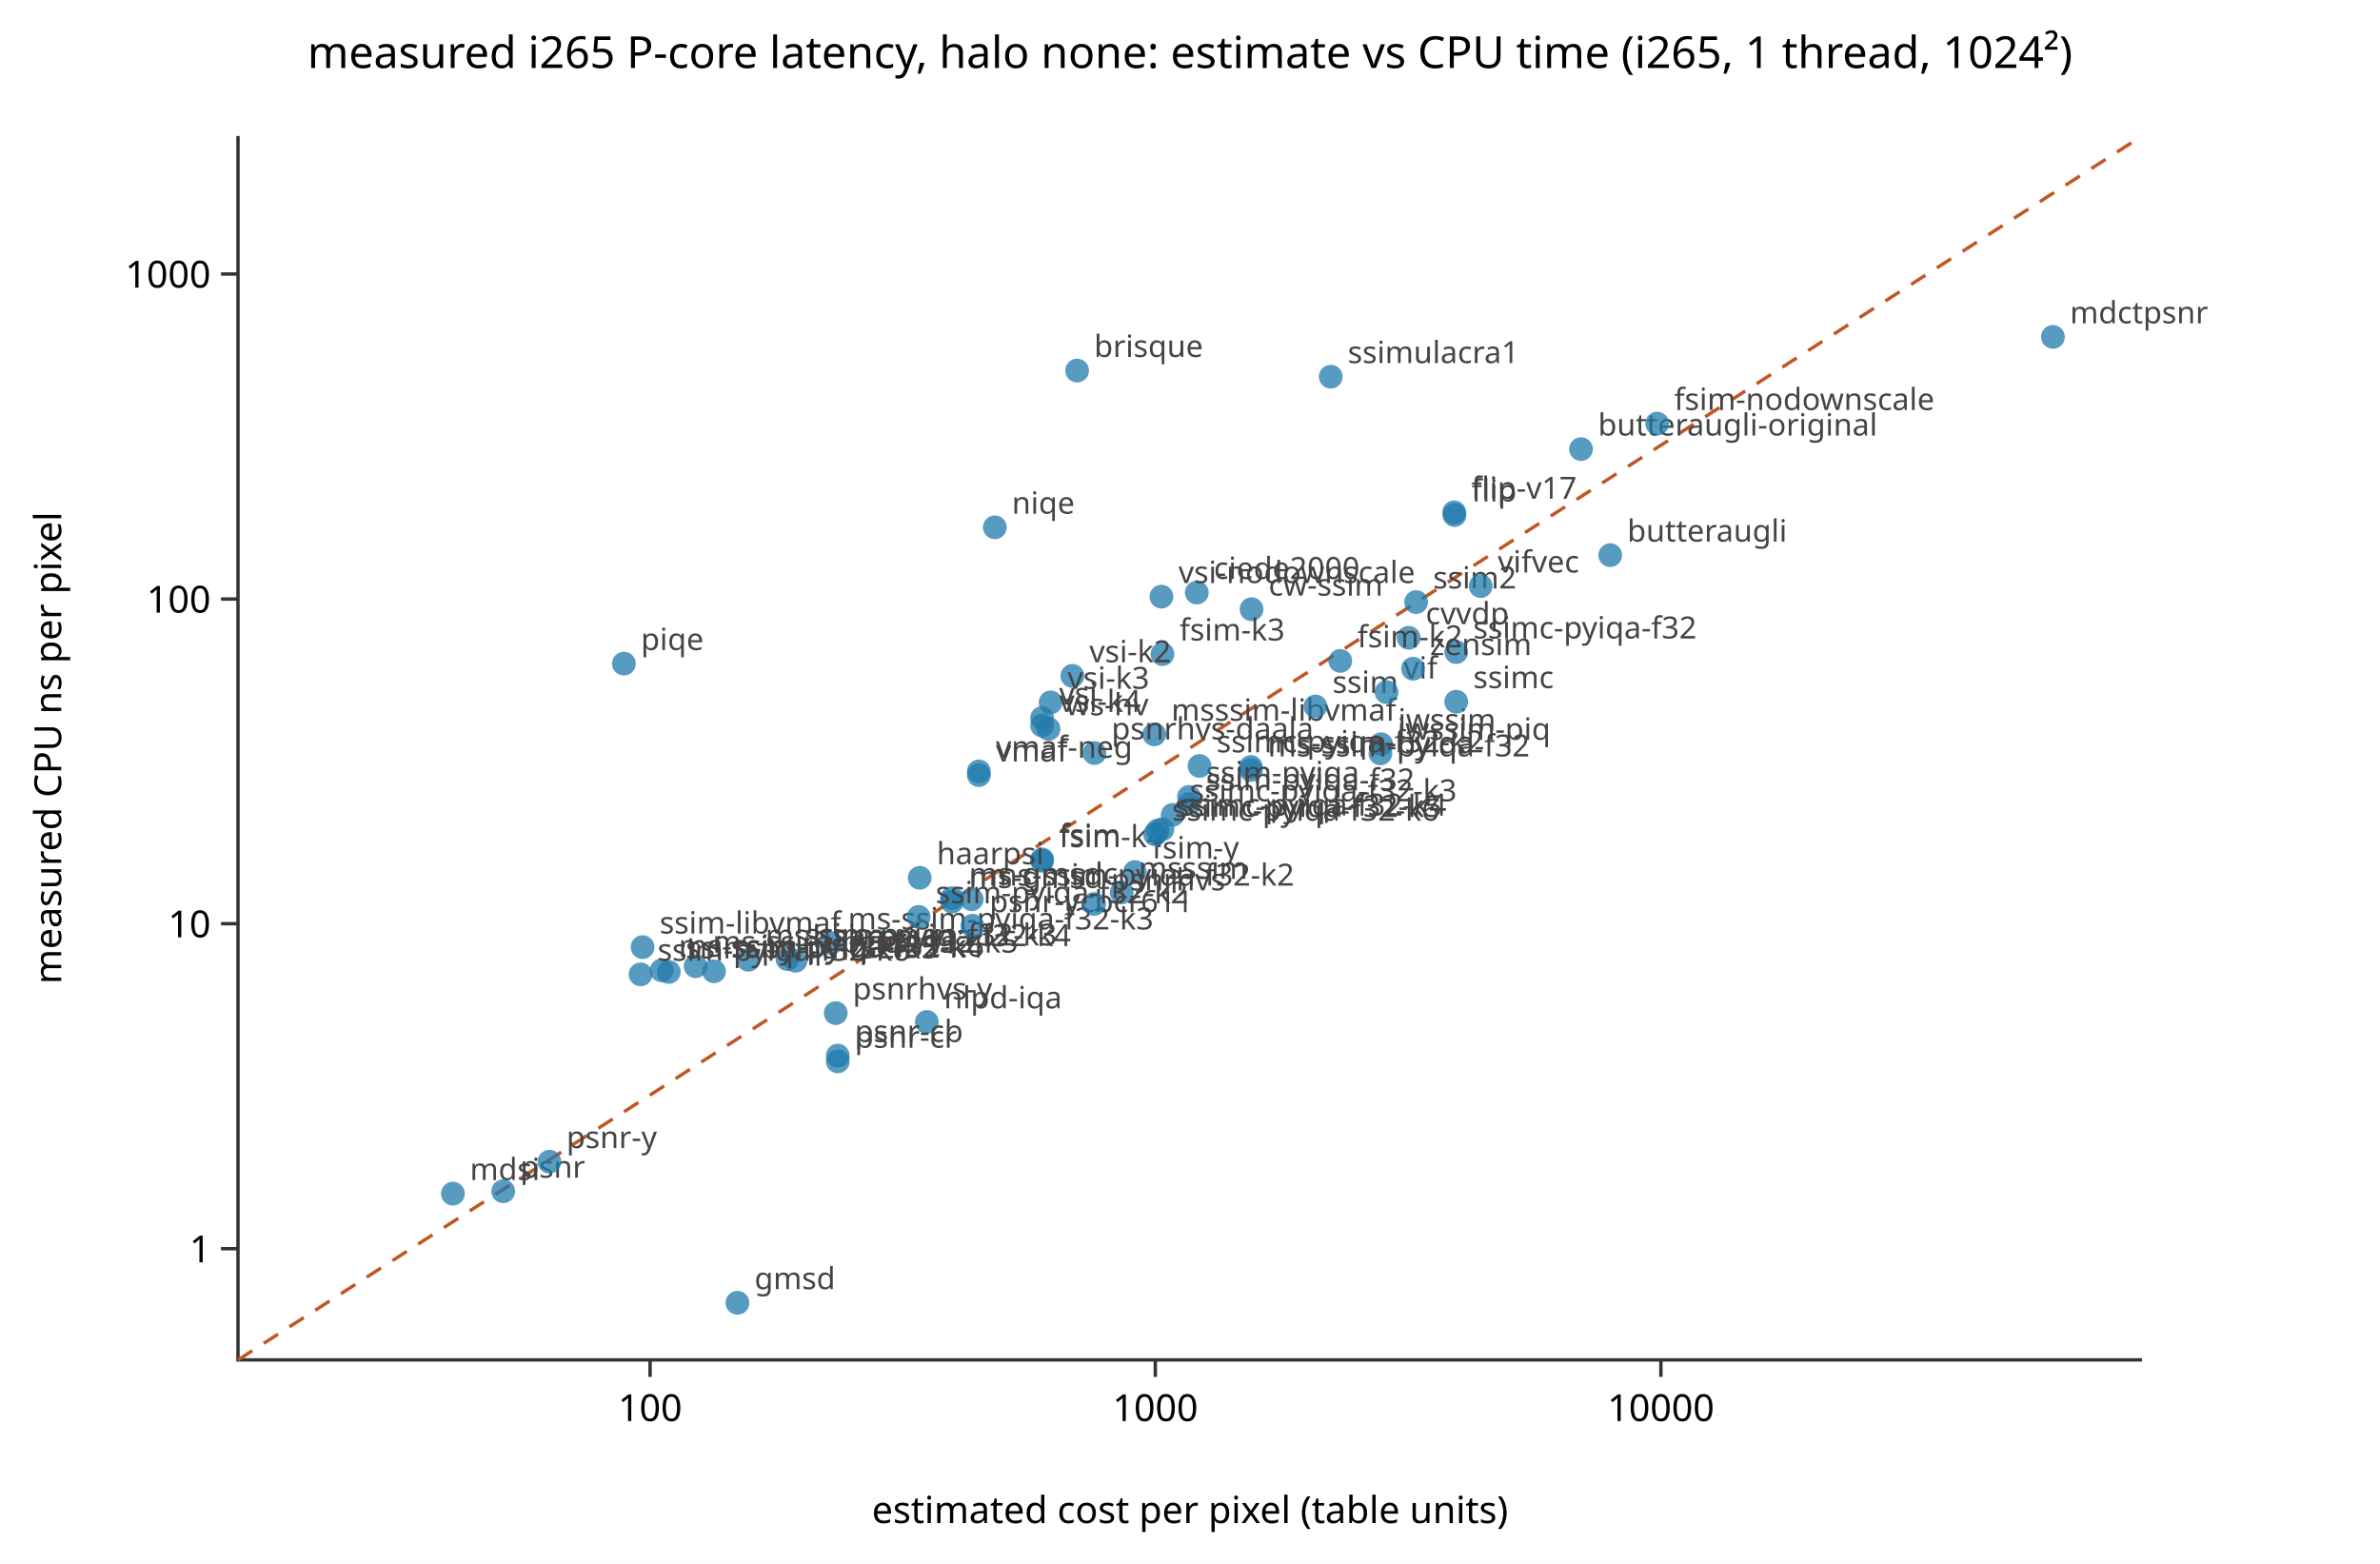
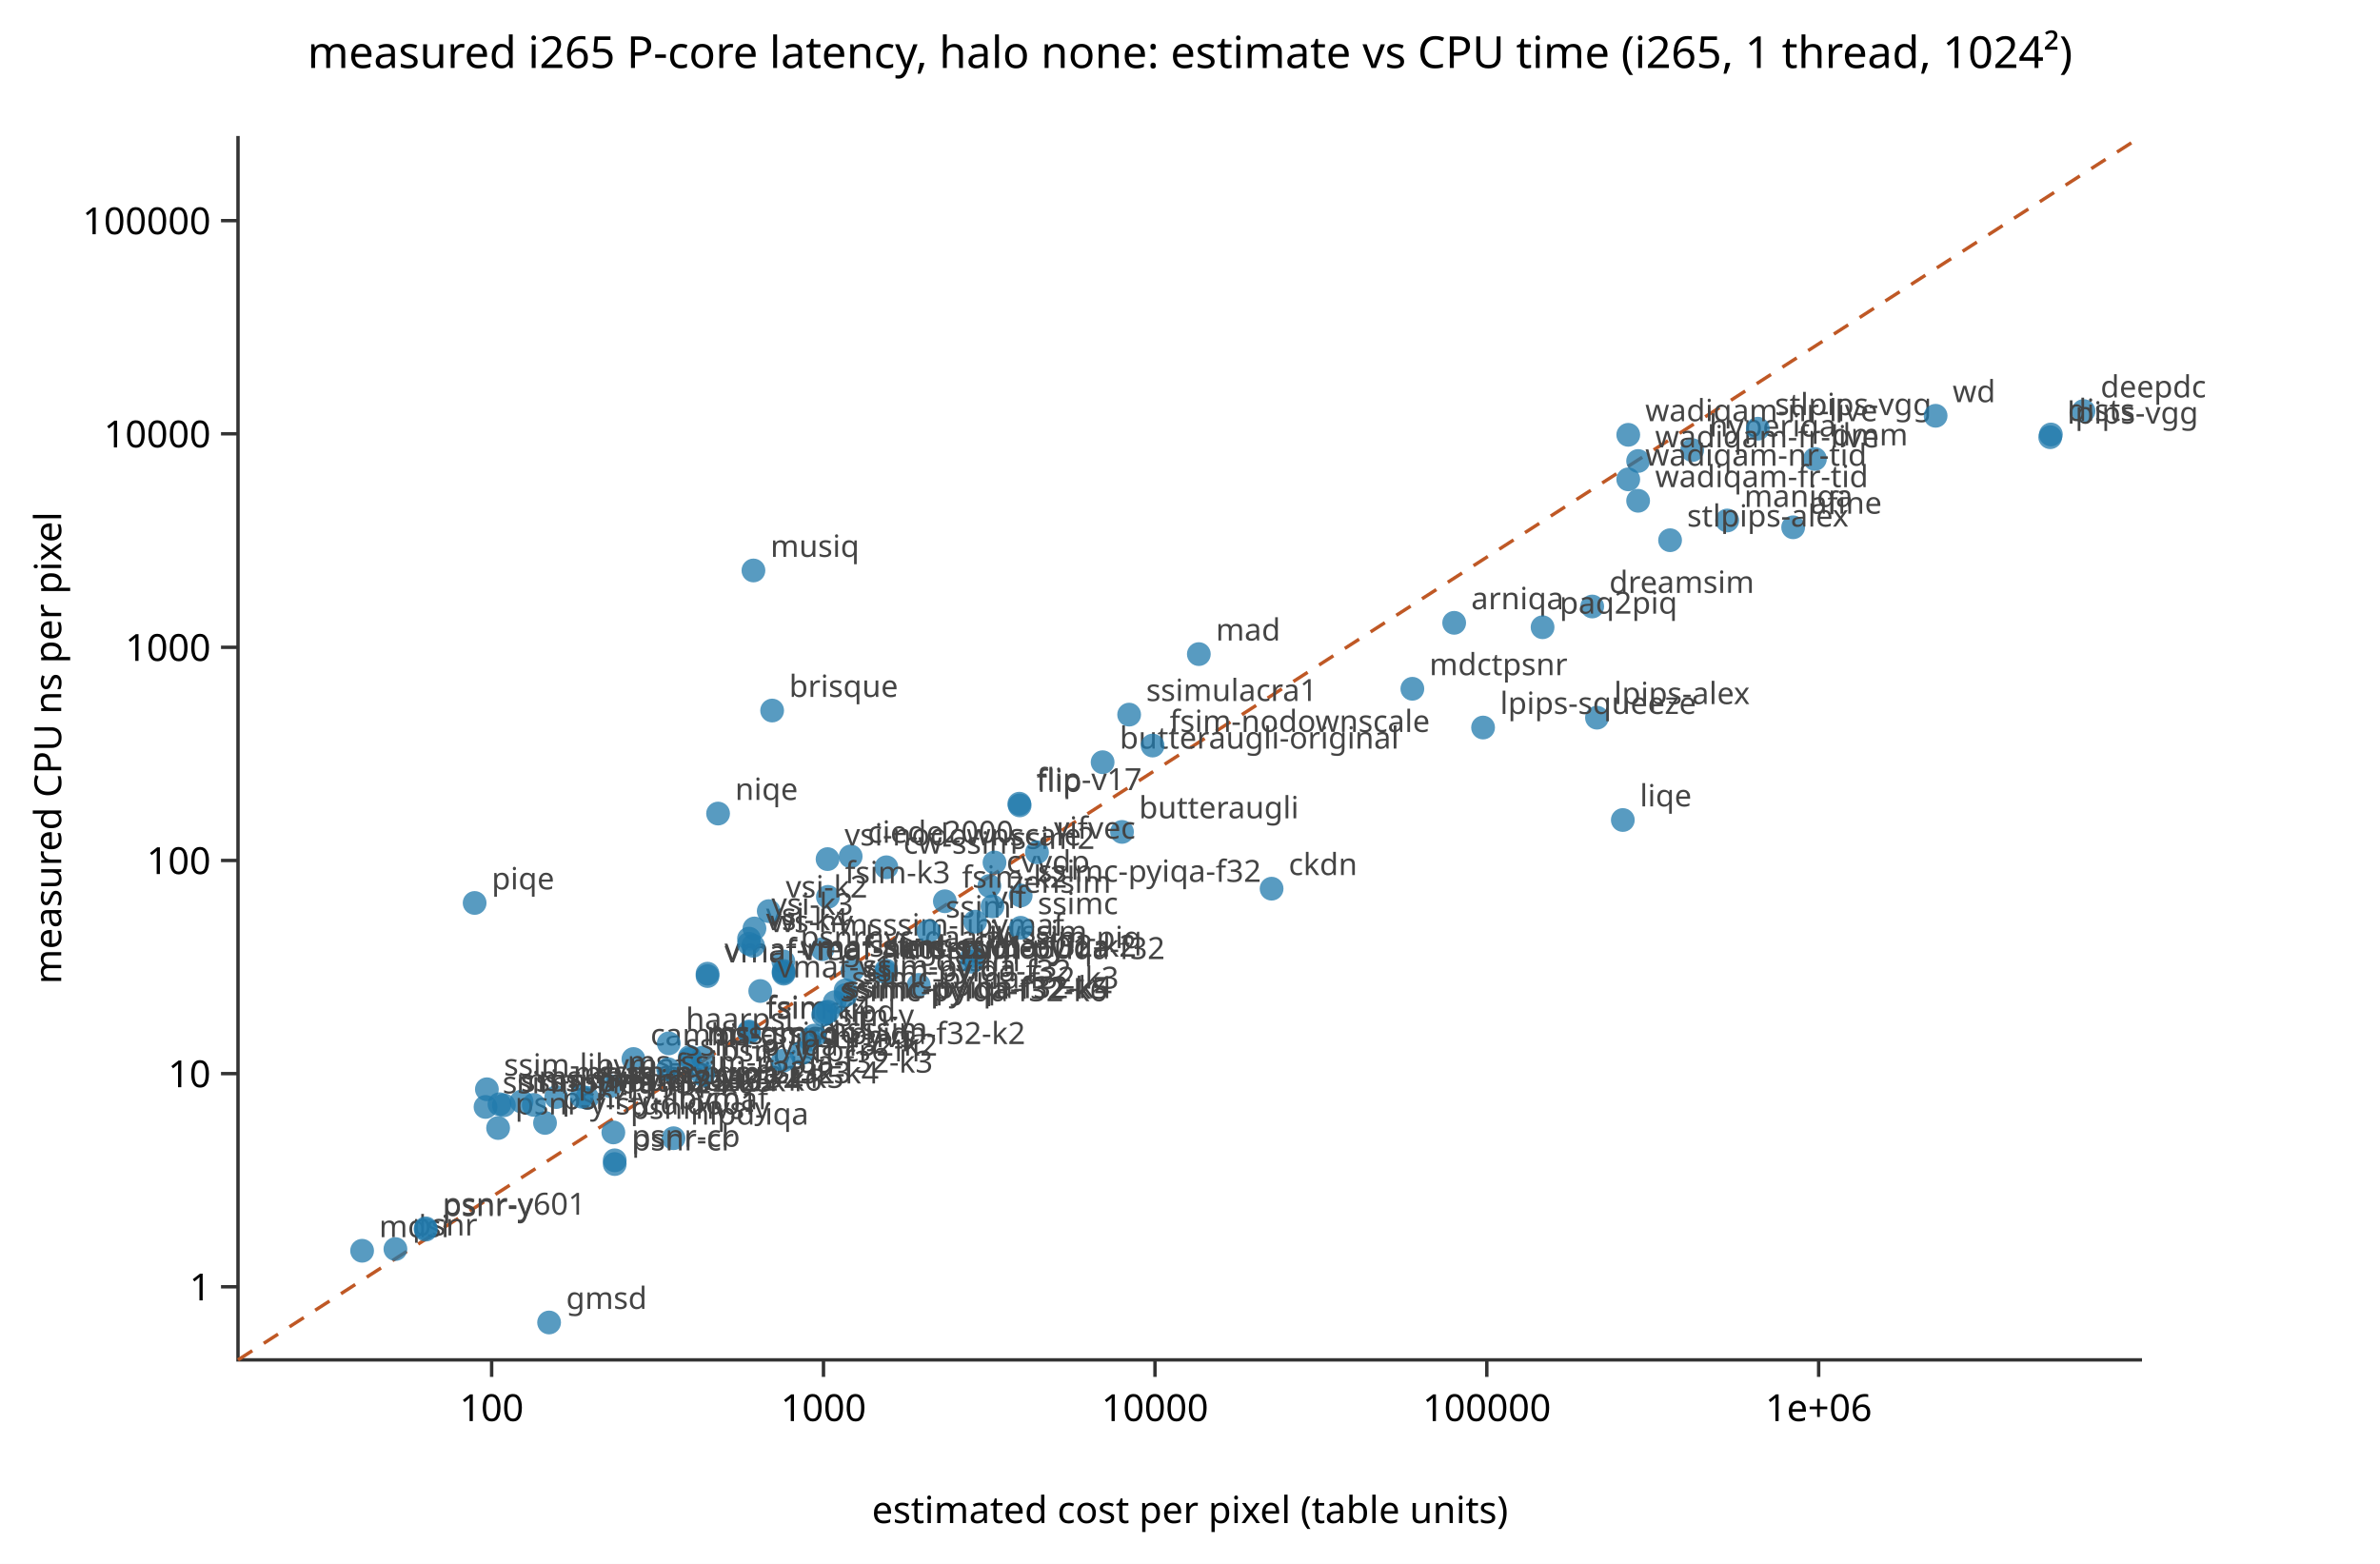
<svg xmlns="http://www.w3.org/2000/svg" viewBox="0 0 700 460" font-family="sans-serif" font-size="11">
  <rect width="700" height="460" fill="white" />
  <text x="350" y="20" text-anchor="middle" font-size="13">measured i265 P-core latency, halo none: estimate vs CPU time (i265, 1 thread, 1024²)</text>
  <path d="M70 40V400H630" fill="none" stroke="#333" />
-   <path d="M191.2 400v5" stroke="#333" />
-   <text x="191.2" y="418" text-anchor="middle">100</text>
-   <path d="M339.8 400v5" stroke="#333" />
-   <text x="339.8" y="418" text-anchor="middle">1000</text>
-   <path d="M488.5 400v5" stroke="#333" />
-   <text x="488.5" y="418" text-anchor="middle">10000</text>
-   <path d="M65 367.3h5" stroke="#333" />
-   <text x="62" y="371.3" text-anchor="end">1</text>
-   <path d="M65 271.7h5" stroke="#333" />
-   <text x="62" y="275.7" text-anchor="end">10</text>
-   <path d="M65 176.2h5" stroke="#333" />
-   <text x="62" y="180.2" text-anchor="end">100</text>
-   <path d="M65 80.6h5" stroke="#333" />
-   <text x="62" y="84.6" text-anchor="end">1000</text>
+   <path d="M144.6 400v5" stroke="#333" />
+   <text x="144.6" y="418" text-anchor="middle">100</text>
+   <path d="M242.2 400v5" stroke="#333" />
+   <text x="242.2" y="418" text-anchor="middle">1000</text>
+   <path d="M339.7 400v5" stroke="#333" />
+   <text x="339.7" y="418" text-anchor="middle">10000</text>
+   <path d="M437.3 400v5" stroke="#333" />
+   <text x="437.3" y="418" text-anchor="middle">100000</text>
+   <path d="M534.9 400v5" stroke="#333" />
+   <text x="534.9" y="418" text-anchor="middle">1e+06</text>
+   <path d="M65 378.5h5" stroke="#333" />
+   <text x="62" y="382.5" text-anchor="end">1</text>
+   <path d="M65 315.8h5" stroke="#333" />
+   <text x="62" y="319.8" text-anchor="end">10</text>
+   <path d="M65 253.1h5" stroke="#333" />
+   <text x="62" y="257.1" text-anchor="end">100</text>
+   <path d="M65 190.4h5" stroke="#333" />
+   <text x="62" y="194.4" text-anchor="end">1000</text>
+   <path d="M65 127.6h5" stroke="#333" />
+   <text x="62" y="131.6" text-anchor="end">10000</text>
+   <path d="M65 64.9h5" stroke="#333" />
+   <text x="62" y="68.9" text-anchor="end">100000</text>
  <path d="M70.0 400.0L630.0 40.0" stroke="#bf5825" stroke-dasharray="5 4" />
-   <circle cx="316.8" cy="109.0" r="3.5" fill="#2179ac" fill-opacity=".75" />
-   <text x="321.8" y="105.0" font-size="9" fill="#444">brisque</text>
-   <circle cx="473.6" cy="163.3" r="3.5" fill="#2179ac" fill-opacity=".75" />
-   <text x="478.6" y="159.3" font-size="9" fill="#444">butteraugli</text>
-   <circle cx="465.0" cy="132.1" r="3.5" fill="#2179ac" fill-opacity=".75" />
-   <text x="470.0" y="128.1" font-size="9" fill="#444">butteraugli-original</text>
-   <circle cx="352.0" cy="174.3" r="3.5" fill="#2179ac" fill-opacity=".75" />
-   <text x="357.0" y="170.3" font-size="9" fill="#444">ciede2000</text>
-   <circle cx="414.3" cy="187.6" r="3.5" fill="#2179ac" fill-opacity=".75" />
-   <text x="419.3" y="183.6" font-size="9" fill="#444">cvvdp</text>
-   <circle cx="368.1" cy="179.2" r="3.5" fill="#2179ac" fill-opacity=".75" />
-   <text x="373.1" y="175.2" font-size="9" fill="#444">cw-ssim</text>
-   <circle cx="427.8" cy="151.5" r="3.5" fill="#2179ac" fill-opacity=".75" />
-   <text x="432.8" y="147.5" font-size="9" fill="#444">flip</text>
-   <circle cx="427.7" cy="150.7" r="3.5" fill="#2179ac" fill-opacity=".75" />
-   <text x="432.7" y="146.7" font-size="9" fill="#444">flip-v17</text>
-   <circle cx="306.5" cy="252.8" r="3.5" fill="#2179ac" fill-opacity=".75" />
-   <text x="311.5" y="248.8" font-size="9" fill="#444">fsim</text>
-   <circle cx="394.2" cy="194.4" r="3.5" fill="#2179ac" fill-opacity=".75" />
-   <text x="399.2" y="190.4" font-size="9" fill="#444">fsim-k2</text>
-   <circle cx="341.9" cy="192.4" r="3.5" fill="#2179ac" fill-opacity=".75" />
-   <text x="346.9" y="188.4" font-size="9" fill="#444">fsim-k3</text>
-   <circle cx="306.5" cy="253.2" r="3.5" fill="#2179ac" fill-opacity=".75" />
-   <text x="311.5" y="249.2" font-size="9" fill="#444">fsim-k4</text>
-   <circle cx="487.4" cy="124.6" r="3.5" fill="#2179ac" fill-opacity=".75" />
-   <text x="492.4" y="120.6" font-size="9" fill="#444">fsim-nodownscale</text>
-   <circle cx="333.8" cy="256.5" r="3.5" fill="#2179ac" fill-opacity=".75" />
-   <text x="338.8" y="252.5" font-size="9" fill="#444">fsim-y</text>
-   <circle cx="216.9" cy="383.2" r="3.5" fill="#2179ac" fill-opacity=".75" />
-   <text x="221.9" y="379.2" font-size="9" fill="#444">gmsd</text>
-   <circle cx="270.5" cy="258.2" r="3.5" fill="#2179ac" fill-opacity=".75" />
-   <text x="275.5" y="254.2" font-size="9" fill="#444">haarpsi</text>
-   <circle cx="234.0" cy="282.6" r="3.5" fill="#2179ac" fill-opacity=".75" />
-   <text x="239.0" y="278.6" font-size="9" fill="#444">haarpsi-y</text>
-   <circle cx="406.2" cy="218.9" r="3.5" fill="#2179ac" fill-opacity=".75" />
-   <text x="411.2" y="214.9" font-size="9" fill="#444">iwssim</text>
-   <circle cx="406.0" cy="221.6" r="3.5" fill="#2179ac" fill-opacity=".75" />
-   <text x="411.0" y="217.6" font-size="9" fill="#444">iwssim-piq</text>
-   <circle cx="603.8" cy="99.1" r="3.5" fill="#2179ac" fill-opacity=".75" />
-   <text x="608.8" y="95.1" font-size="9" fill="#444">mdctpsnr</text>
-   <circle cx="133.2" cy="351.1" r="3.5" fill="#2179ac" fill-opacity=".75" />
-   <text x="138.2" y="347.1" font-size="9" fill="#444">mdsi</text>
-   <circle cx="280.0" cy="265.2" r="3.5" fill="#2179ac" fill-opacity=".75" />
-   <text x="285.0" y="261.2" font-size="9" fill="#444">ms-gmsd</text>
-   <circle cx="280.0" cy="264.2" r="3.5" fill="#2179ac" fill-opacity=".75" />
-   <text x="285.0" y="260.2" font-size="9" fill="#444">ms-gmsdc</text>
-   <circle cx="367.9" cy="225.6" r="3.5" fill="#2179ac" fill-opacity=".75" />
-   <text x="372.9" y="221.6" font-size="9" fill="#444">ms-ssim-pyiqa</text>
-   <circle cx="367.9" cy="226.5" r="3.5" fill="#2179ac" fill-opacity=".75" />
-   <text x="372.9" y="222.5" font-size="9" fill="#444">ms-ssim-pyiqa-f32</text>
-   <circle cx="285.8" cy="264.5" r="3.5" fill="#2179ac" fill-opacity=".75" />
-   <text x="290.8" y="260.5" font-size="9" fill="#444">ms-ssim-pyiqa-f32-k2</text>
-   <circle cx="244.4" cy="277.4" r="3.5" fill="#2179ac" fill-opacity=".75" />
-   <text x="249.4" y="273.4" font-size="9" fill="#444">ms-ssim-pyiqa-f32-k3</text>
-   <circle cx="220.1" cy="282.3" r="3.5" fill="#2179ac" fill-opacity=".75" />
-   <text x="225.1" y="278.3" font-size="9" fill="#444">ms-ssim-pyiqa-f32-k4</text>
-   <circle cx="204.6" cy="284.2" r="3.5" fill="#2179ac" fill-opacity=".75" />
-   <text x="209.6" y="280.2" font-size="9" fill="#444">ms-ssim-pyiqa-f32-k5</text>
-   <circle cx="194.6" cy="285.4" r="3.5" fill="#2179ac" fill-opacity=".75" />
-   <text x="199.6" y="281.4" font-size="9" fill="#444">ms-ssim-pyiqa-f32-k6</text>
-   <circle cx="329.9" cy="262.5" r="3.5" fill="#2179ac" fill-opacity=".75" />
-   <text x="334.9" y="258.5" font-size="9" fill="#444">msssim</text>
-   <circle cx="339.5" cy="216.0" r="3.5" fill="#2179ac" fill-opacity=".75" />
-   <text x="344.5" y="212.0" font-size="9" fill="#444">msssim-libvmaf</text>
-   <circle cx="292.6" cy="155.1" r="3.5" fill="#2179ac" fill-opacity=".75" />
-   <text x="297.6" y="151.1" font-size="9" fill="#444">niqe</text>
-   <circle cx="272.6" cy="300.6" r="3.5" fill="#2179ac" fill-opacity=".75" />
-   <text x="277.6" y="296.6" font-size="9" fill="#444">nlpd-iqa</text>
-   <circle cx="183.5" cy="195.2" r="3.5" fill="#2179ac" fill-opacity=".75" />
-   <text x="188.5" y="191.2" font-size="9" fill="#444">piqe</text>
-   <circle cx="148.0" cy="350.4" r="3.5" fill="#2179ac" fill-opacity=".75" />
-   <text x="153.0" y="346.4" font-size="9" fill="#444">psnr</text>
-   <circle cx="246.4" cy="310.5" r="3.5" fill="#2179ac" fill-opacity=".75" />
-   <text x="251.4" y="306.5" font-size="9" fill="#444">psnr-cb</text>
-   <circle cx="246.4" cy="312.2" r="3.5" fill="#2179ac" fill-opacity=".75" />
-   <text x="251.4" y="308.2" font-size="9" fill="#444">psnr-cr</text>
-   <circle cx="161.6" cy="341.7" r="3.5" fill="#2179ac" fill-opacity=".75" />
-   <text x="166.6" y="337.7" font-size="9" fill="#444">psnr-y</text>
-   <circle cx="286.0" cy="272.3" r="3.5" fill="#2179ac" fill-opacity=".75" />
-   <text x="291.0" y="268.3" font-size="9" fill="#444">psnr-ycbcr611</text>
-   <circle cx="321.8" cy="265.9" r="3.5" fill="#2179ac" fill-opacity=".75" />
-   <text x="326.8" y="261.9" font-size="9" fill="#444">psnrhvs</text>
-   <circle cx="321.9" cy="221.5" r="3.5" fill="#2179ac" fill-opacity=".75" />
-   <text x="326.9" y="217.5" font-size="9" fill="#444">psnrhvs-daala</text>
-   <circle cx="245.8" cy="298.0" r="3.5" fill="#2179ac" fill-opacity=".75" />
-   <text x="250.8" y="294.0" font-size="9" fill="#444">psnrhvs-y</text>
-   <circle cx="386.9" cy="207.8" r="3.5" fill="#2179ac" fill-opacity=".75" />
-   <text x="391.9" y="203.8" font-size="9" fill="#444">ssim</text>
-   <circle cx="189.0" cy="278.6" r="3.5" fill="#2179ac" fill-opacity=".75" />
-   <text x="194.0" y="274.6" font-size="9" fill="#444">ssim-libvmaf</text>
-   <circle cx="349.7" cy="234.4" r="3.5" fill="#2179ac" fill-opacity=".75" />
-   <text x="354.7" y="230.4" font-size="9" fill="#444">ssim-pyiqa</text>
-   <circle cx="349.7" cy="236.5" r="3.5" fill="#2179ac" fill-opacity=".75" />
-   <text x="354.7" y="232.5" font-size="9" fill="#444">ssim-pyiqa-f32</text>
-   <circle cx="270.2" cy="269.7" r="3.5" fill="#2179ac" fill-opacity=".75" />
-   <text x="275.2" y="265.7" font-size="9" fill="#444">ssim-pyiqa-f32-k2</text>
-   <circle cx="231.6" cy="282.1" r="3.5" fill="#2179ac" fill-opacity=".75" />
-   <text x="236.6" y="278.1" font-size="9" fill="#444">ssim-pyiqa-f32-k3</text>
-   <circle cx="210.0" cy="285.7" r="3.5" fill="#2179ac" fill-opacity=".75" />
-   <text x="215.0" y="281.7" font-size="9" fill="#444">ssim-pyiqa-f32-k4</text>
-   <circle cx="196.7" cy="285.9" r="3.5" fill="#2179ac" fill-opacity=".75" />
-   <text x="201.7" y="281.9" font-size="9" fill="#444">ssim-pyiqa-f32-k5</text>
-   <circle cx="188.4" cy="286.6" r="3.5" fill="#2179ac" fill-opacity=".75" />
-   <text x="193.4" y="282.6" font-size="9" fill="#444">ssim-pyiqa-f32-k6</text>
-   <circle cx="416.5" cy="177.1" r="3.5" fill="#2179ac" fill-opacity=".75" />
-   <text x="421.5" y="173.1" font-size="9" fill="#444">ssim2</text>
-   <circle cx="428.3" cy="206.4" r="3.5" fill="#2179ac" fill-opacity=".75" />
-   <text x="433.3" y="202.4" font-size="9" fill="#444">ssimc</text>
-   <circle cx="428.3" cy="191.8" r="3.5" fill="#2179ac" fill-opacity=".75" />
-   <text x="433.3" y="187.8" font-size="9" fill="#444">ssimc-pyiqa-f32</text>
-   <circle cx="352.8" cy="225.3" r="3.5" fill="#2179ac" fill-opacity=".75" />
-   <text x="357.8" y="221.3" font-size="9" fill="#444">ssimc-pyiqa-f32-k2</text>
-   <circle cx="344.9" cy="239.7" r="3.5" fill="#2179ac" fill-opacity=".75" />
-   <text x="349.9" y="235.7" font-size="9" fill="#444">ssimc-pyiqa-f32-k3</text>
-   <circle cx="341.9" cy="243.9" r="3.5" fill="#2179ac" fill-opacity=".75" />
-   <text x="346.9" y="239.9" font-size="9" fill="#444">ssimc-pyiqa-f32-k4</text>
-   <circle cx="340.5" cy="244.3" r="3.5" fill="#2179ac" fill-opacity=".75" />
-   <text x="345.5" y="240.3" font-size="9" fill="#444">ssimc-pyiqa-f32-k5</text>
-   <circle cx="339.7" cy="245.4" r="3.5" fill="#2179ac" fill-opacity=".75" />
-   <text x="344.7" y="241.4" font-size="9" fill="#444">ssimc-pyiqa-f32-k6</text>
-   <circle cx="391.4" cy="110.8" r="3.5" fill="#2179ac" fill-opacity=".75" />
-   <text x="396.4" y="106.8" font-size="9" fill="#444">ssimulacra1</text>
-   <circle cx="407.8" cy="203.6" r="3.5" fill="#2179ac" fill-opacity=".75" />
-   <text x="412.8" y="199.6" font-size="9" fill="#444">vif</text>
-   <circle cx="435.5" cy="172.4" r="3.5" fill="#2179ac" fill-opacity=".75" />
-   <text x="440.5" y="168.4" font-size="9" fill="#444">vifvec</text>
-   <circle cx="287.9" cy="228.0" r="3.5" fill="#2179ac" fill-opacity=".75" />
-   <text x="292.9" y="224.0" font-size="9" fill="#444">vmaf</text>
-   <circle cx="287.9" cy="226.9" r="3.5" fill="#2179ac" fill-opacity=".75" />
-   <text x="292.9" y="222.9" font-size="9" fill="#444">vmaf-neg</text>
-   <circle cx="306.5" cy="211.2" r="3.5" fill="#2179ac" fill-opacity=".75" />
-   <text x="311.5" y="207.2" font-size="9" fill="#444">vsi</text>
-   <circle cx="315.4" cy="198.8" r="3.5" fill="#2179ac" fill-opacity=".75" />
-   <text x="320.4" y="194.8" font-size="9" fill="#444">vsi-k2</text>
-   <circle cx="309.0" cy="206.6" r="3.5" fill="#2179ac" fill-opacity=".75" />
-   <text x="314.0" y="202.6" font-size="9" fill="#444">vsi-k3</text>
-   <circle cx="306.5" cy="213.4" r="3.5" fill="#2179ac" fill-opacity=".75" />
-   <text x="311.5" y="209.4" font-size="9" fill="#444">vsi-k4</text>
-   <circle cx="341.6" cy="175.5" r="3.5" fill="#2179ac" fill-opacity=".75" />
-   <text x="346.6" y="171.5" font-size="9" fill="#444">vsi-nodownscale</text>
-   <circle cx="308.4" cy="214.4" r="3.5" fill="#2179ac" fill-opacity=".75" />
-   <text x="313.4" y="210.4" font-size="9" fill="#444">ws-hv</text>
-   <circle cx="415.6" cy="196.7" r="3.5" fill="#2179ac" fill-opacity=".75" />
-   <text x="420.6" y="192.7" font-size="9" fill="#444">zensim</text>
+   <circle cx="527.4" cy="155.1" r="3.5" fill="#2179ac" fill-opacity=".75" />
+   <text x="532.4" y="151.1" font-size="9" fill="#444">afine</text>
+   <circle cx="427.7" cy="183.2" r="3.5" fill="#2179ac" fill-opacity=".75" />
+   <text x="432.7" y="179.2" font-size="9" fill="#444">arniqa</text>
+   <circle cx="227.1" cy="209.0" r="3.5" fill="#2179ac" fill-opacity=".75" />
+   <text x="232.1" y="205.0" font-size="9" fill="#444">brisque</text>
+   <circle cx="330.0" cy="244.7" r="3.5" fill="#2179ac" fill-opacity=".75" />
+   <text x="335.0" y="240.7" font-size="9" fill="#444">butteraugli</text>
+   <circle cx="324.3" cy="224.2" r="3.5" fill="#2179ac" fill-opacity=".75" />
+   <text x="329.3" y="220.2" font-size="9" fill="#444">butteraugli-original</text>
+   <circle cx="186.3" cy="311.5" r="3.5" fill="#2179ac" fill-opacity=".75" />
+   <text x="191.3" y="307.5" font-size="9" fill="#444">cambi</text>
+   <circle cx="250.2" cy="251.9" r="3.5" fill="#2179ac" fill-opacity=".75" />
+   <text x="255.2" y="247.9" font-size="9" fill="#444">ciede2000</text>
+   <circle cx="374.0" cy="261.4" r="3.5" fill="#2179ac" fill-opacity=".75" />
+   <text x="379.0" y="257.4" font-size="9" fill="#444">ckdn</text>
+   <circle cx="291.0" cy="260.6" r="3.5" fill="#2179ac" fill-opacity=".75" />
+   <text x="296.0" y="256.6" font-size="9" fill="#444">cvvdp</text>
+   <circle cx="260.7" cy="255.1" r="3.5" fill="#2179ac" fill-opacity=".75" />
+   <text x="265.7" y="251.1" font-size="9" fill="#444">cw-ssim</text>
+   <circle cx="612.8" cy="120.9" r="3.5" fill="#2179ac" fill-opacity=".75" />
+   <text x="617.8" y="116.9" font-size="9" fill="#444">deepdc</text>
+   <circle cx="603.2" cy="127.8" r="3.5" fill="#2179ac" fill-opacity=".75" />
+   <text x="608.2" y="123.8" font-size="9" fill="#444">dists</text>
+   <circle cx="533.8" cy="135.0" r="3.5" fill="#2179ac" fill-opacity=".75" />
+   <text x="538.8" y="131.0" font-size="9" fill="#444">dmm</text>
+   <circle cx="468.3" cy="178.4" r="3.5" fill="#2179ac" fill-opacity=".75" />
+   <text x="473.3" y="174.4" font-size="9" fill="#444">dreamsim</text>
+   <circle cx="270.2" cy="289.7" r="3.5" fill="#2179ac" fill-opacity=".75" />
+   <text x="275.2" y="285.7" font-size="9" fill="#444">dssim</text>
+   <circle cx="299.9" cy="236.9" r="3.5" fill="#2179ac" fill-opacity=".75" />
+   <text x="304.9" y="232.9" font-size="9" fill="#444">flip</text>
+   <circle cx="299.8" cy="236.4" r="3.5" fill="#2179ac" fill-opacity=".75" />
+   <text x="304.8" y="232.4" font-size="9" fill="#444">flip-v17</text>
+   <circle cx="220.3" cy="303.4" r="3.5" fill="#2179ac" fill-opacity=".75" />
+   <text x="225.3" y="299.4" font-size="9" fill="#444">fsim</text>
+   <circle cx="277.9" cy="265.1" r="3.5" fill="#2179ac" fill-opacity=".75" />
+   <text x="282.9" y="261.1" font-size="9" fill="#444">fsim-k2</text>
+   <circle cx="243.5" cy="263.8" r="3.5" fill="#2179ac" fill-opacity=".75" />
+   <text x="248.5" y="259.8" font-size="9" fill="#444">fsim-k3</text>
+   <circle cx="220.3" cy="303.7" r="3.5" fill="#2179ac" fill-opacity=".75" />
+   <text x="225.3" y="299.7" font-size="9" fill="#444">fsim-k4</text>
+   <circle cx="339.0" cy="219.3" r="3.5" fill="#2179ac" fill-opacity=".75" />
+   <text x="344.0" y="215.3" font-size="9" fill="#444">fsim-nodownscale</text>
+   <circle cx="238.2" cy="305.8" r="3.5" fill="#2179ac" fill-opacity=".75" />
+   <text x="243.2" y="301.8" font-size="9" fill="#444">fsim-y</text>
+   <circle cx="161.5" cy="389.0" r="3.5" fill="#2179ac" fill-opacity=".75" />
+   <text x="166.5" y="385.0" font-size="9" fill="#444">gmsd</text>
+   <circle cx="196.7" cy="306.9" r="3.5" fill="#2179ac" fill-opacity=".75" />
+   <text x="201.7" y="302.9" font-size="9" fill="#444">haarpsi</text>
+   <circle cx="172.7" cy="322.9" r="3.5" fill="#2179ac" fill-opacity=".75" />
+   <text x="177.7" y="318.9" font-size="9" fill="#444">haarpsi-y</text>
+   <circle cx="497.7" cy="132.4" r="3.5" fill="#2179ac" fill-opacity=".75" />
+   <text x="502.7" y="128.4" font-size="9" fill="#444">hyperiqa</text>
+   <circle cx="286.0" cy="281.2" r="3.5" fill="#2179ac" fill-opacity=".75" />
+   <text x="291.0" y="277.2" font-size="9" fill="#444">iwssim</text>
+   <circle cx="285.8" cy="282.9" r="3.5" fill="#2179ac" fill-opacity=".75" />
+   <text x="290.8" y="278.9" font-size="9" fill="#444">iwssim-piq</text>
+   <circle cx="477.3" cy="241.2" r="3.5" fill="#2179ac" fill-opacity=".75" />
+   <text x="482.3" y="237.2" font-size="9" fill="#444">liqe</text>
+   <circle cx="469.7" cy="211.1" r="3.5" fill="#2179ac" fill-opacity=".75" />
+   <text x="474.7" y="207.1" font-size="9" fill="#444">lpips-alex</text>
+   <circle cx="436.2" cy="214.0" r="3.5" fill="#2179ac" fill-opacity=".75" />
+   <text x="441.2" y="210.0" font-size="9" fill="#444">lpips-squeeze</text>
+   <circle cx="603.0" cy="128.6" r="3.5" fill="#2179ac" fill-opacity=".75" />
+   <text x="608.0" y="124.6" font-size="9" fill="#444">lpips-vgg</text>
+   <circle cx="352.6" cy="192.4" r="3.5" fill="#2179ac" fill-opacity=".75" />
+   <text x="357.6" y="188.4" font-size="9" fill="#444">mad</text>
+   <circle cx="508.0" cy="153.1" r="3.5" fill="#2179ac" fill-opacity=".75" />
+   <text x="513.0" y="149.1" font-size="9" fill="#444">maniqa</text>
+   <circle cx="415.4" cy="202.6" r="3.5" fill="#2179ac" fill-opacity=".75" />
+   <text x="420.4" y="198.6" font-size="9" fill="#444">mdctpsnr</text>
+   <circle cx="106.5" cy="367.9" r="3.5" fill="#2179ac" fill-opacity=".75" />
+   <text x="111.5" y="363.9" font-size="9" fill="#444">mdsi</text>
+   <circle cx="202.9" cy="311.5" r="3.5" fill="#2179ac" fill-opacity=".75" />
+   <text x="207.9" y="307.5" font-size="9" fill="#444">ms-gmsd</text>
+   <circle cx="202.9" cy="310.9" r="3.5" fill="#2179ac" fill-opacity=".75" />
+   <text x="207.9" y="306.9" font-size="9" fill="#444">ms-gmsdc</text>
+   <circle cx="260.6" cy="285.5" r="3.5" fill="#2179ac" fill-opacity=".75" />
+   <text x="265.6" y="281.5" font-size="9" fill="#444">ms-ssim-pyiqa</text>
+   <circle cx="260.6" cy="286.1" r="3.5" fill="#2179ac" fill-opacity=".75" />
+   <text x="265.6" y="282.1" font-size="9" fill="#444">ms-ssim-pyiqa-f32</text>
+   <circle cx="206.7" cy="311.1" r="3.5" fill="#2179ac" fill-opacity=".75" />
+   <text x="211.7" y="307.1" font-size="9" fill="#444">ms-ssim-pyiqa-f32-k2</text>
+   <circle cx="179.5" cy="319.5" r="3.5" fill="#2179ac" fill-opacity=".75" />
+   <text x="184.5" y="315.5" font-size="9" fill="#444">ms-ssim-pyiqa-f32-k3</text>
+   <circle cx="163.6" cy="322.7" r="3.5" fill="#2179ac" fill-opacity=".75" />
+   <text x="168.6" y="318.7" font-size="9" fill="#444">ms-ssim-pyiqa-f32-k4</text>
+   <circle cx="153.4" cy="324.0" r="3.5" fill="#2179ac" fill-opacity=".75" />
+   <text x="158.4" y="320.0" font-size="9" fill="#444">ms-ssim-pyiqa-f32-k5</text>
+   <circle cx="146.9" cy="324.8" r="3.5" fill="#2179ac" fill-opacity=".75" />
+   <text x="151.9" y="320.8" font-size="9" fill="#444">ms-ssim-pyiqa-f32-k6</text>
+   <circle cx="235.7" cy="309.8" r="3.5" fill="#2179ac" fill-opacity=".75" />
+   <text x="240.7" y="305.8" font-size="9" fill="#444">msssim</text>
+   <circle cx="241.9" cy="279.2" r="3.5" fill="#2179ac" fill-opacity=".75" />
+   <text x="246.9" y="275.2" font-size="9" fill="#444">msssim-libvmaf</text>
+   <circle cx="221.6" cy="167.8" r="3.5" fill="#2179ac" fill-opacity=".75" />
+   <text x="226.6" y="163.8" font-size="9" fill="#444">musiq</text>
+   <circle cx="211.2" cy="239.3" r="3.5" fill="#2179ac" fill-opacity=".75" />
+   <text x="216.2" y="235.3" font-size="9" fill="#444">niqe</text>
+   <circle cx="239.5" cy="304.6" r="3.5" fill="#2179ac" fill-opacity=".75" />
+   <text x="244.5" y="300.6" font-size="9" fill="#444">nlpd</text>
+   <circle cx="198.1" cy="334.8" r="3.5" fill="#2179ac" fill-opacity=".75" />
+   <text x="203.1" y="330.8" font-size="9" fill="#444">nlpd-iqa</text>
+   <circle cx="453.7" cy="184.5" r="3.5" fill="#2179ac" fill-opacity=".75" />
+   <text x="458.7" y="180.5" font-size="9" fill="#444">paq2piq</text>
+   <circle cx="139.6" cy="265.6" r="3.5" fill="#2179ac" fill-opacity=".75" />
+   <text x="144.6" y="261.6" font-size="9" fill="#444">piqe</text>
+   <circle cx="116.3" cy="367.4" r="3.5" fill="#2179ac" fill-opacity=".75" />
+   <text x="121.3" y="363.4" font-size="9" fill="#444">psnr</text>
+   <circle cx="180.8" cy="341.3" r="3.5" fill="#2179ac" fill-opacity=".75" />
+   <text x="185.8" y="337.3" font-size="9" fill="#444">psnr-cb</text>
+   <circle cx="180.8" cy="342.4" r="3.5" fill="#2179ac" fill-opacity=".75" />
+   <text x="185.8" y="338.4" font-size="9" fill="#444">psnr-cr</text>
+   <circle cx="125.2" cy="361.7" r="3.5" fill="#2179ac" fill-opacity=".75" />
+   <text x="130.2" y="357.7" font-size="9" fill="#444">psnr-y</text>
+   <circle cx="160.3" cy="330.3" r="3.5" fill="#2179ac" fill-opacity=".75" />
+   <text x="165.3" y="326.3" font-size="9" fill="#444">psnr-y-libvmaf</text>
+   <circle cx="146.5" cy="331.8" r="3.5" fill="#2179ac" fill-opacity=".75" />
+   <text x="151.5" y="327.8" font-size="9" fill="#444">psnr-y-studio601</text>
+   <circle cx="125.2" cy="361.3" r="3.5" fill="#2179ac" fill-opacity=".75" />
+   <text x="130.2" y="357.3" font-size="9" fill="#444">psnr-y601</text>
+   <circle cx="206.8" cy="316.2" r="3.5" fill="#2179ac" fill-opacity=".75" />
+   <text x="211.8" y="312.2" font-size="9" fill="#444">psnr-ycbcr611</text>
+   <circle cx="230.3" cy="312.0" r="3.5" fill="#2179ac" fill-opacity=".75" />
+   <text x="235.3" y="308.0" font-size="9" fill="#444">psnrhvs</text>
+   <circle cx="230.4" cy="282.8" r="3.5" fill="#2179ac" fill-opacity=".75" />
+   <text x="235.4" y="278.8" font-size="9" fill="#444">psnrhvs-daala</text>
+   <circle cx="180.4" cy="333.1" r="3.5" fill="#2179ac" fill-opacity=".75" />
+   <text x="185.4" y="329.1" font-size="9" fill="#444">psnrhvs-y</text>
+   <circle cx="273.1" cy="273.9" r="3.5" fill="#2179ac" fill-opacity=".75" />
+   <text x="278.1" y="269.9" font-size="9" fill="#444">ssim</text>
+   <circle cx="143.2" cy="320.4" r="3.5" fill="#2179ac" fill-opacity=".75" />
+   <text x="148.2" y="316.4" font-size="9" fill="#444">ssim-libvmaf</text>
+   <circle cx="248.7" cy="291.3" r="3.5" fill="#2179ac" fill-opacity=".75" />
+   <text x="253.7" y="287.3" font-size="9" fill="#444">ssim-pyiqa</text>
+   <circle cx="248.7" cy="292.7" r="3.5" fill="#2179ac" fill-opacity=".75" />
+   <text x="253.7" y="288.7" font-size="9" fill="#444">ssim-pyiqa-f32</text>
+   <circle cx="196.5" cy="314.5" r="3.5" fill="#2179ac" fill-opacity=".75" />
+   <text x="201.5" y="310.5" font-size="9" fill="#444">ssim-pyiqa-f32-k2</text>
+   <circle cx="171.1" cy="322.6" r="3.5" fill="#2179ac" fill-opacity=".75" />
+   <text x="176.1" y="318.6" font-size="9" fill="#444">ssim-pyiqa-f32-k3</text>
+   <circle cx="157.0" cy="325.0" r="3.5" fill="#2179ac" fill-opacity=".75" />
+   <text x="162.0" y="321.0" font-size="9" fill="#444">ssim-pyiqa-f32-k4</text>
+   <circle cx="148.2" cy="325.1" r="3.5" fill="#2179ac" fill-opacity=".75" />
+   <text x="153.2" y="321.1" font-size="9" fill="#444">ssim-pyiqa-f32-k5</text>
+   <circle cx="142.8" cy="325.6" r="3.5" fill="#2179ac" fill-opacity=".75" />
+   <text x="147.8" y="321.6" font-size="9" fill="#444">ssim-pyiqa-f32-k6</text>
+   <circle cx="292.5" cy="253.7" r="3.5" fill="#2179ac" fill-opacity=".75" />
+   <text x="297.5" y="249.7" font-size="9" fill="#444">ssim2</text>
+   <circle cx="300.2" cy="272.9" r="3.5" fill="#2179ac" fill-opacity=".75" />
+   <text x="305.2" y="268.9" font-size="9" fill="#444">ssimc</text>
+   <circle cx="300.2" cy="263.4" r="3.5" fill="#2179ac" fill-opacity=".75" />
+   <text x="305.2" y="259.4" font-size="9" fill="#444">ssimc-pyiqa-f32</text>
+   <circle cx="250.7" cy="285.4" r="3.5" fill="#2179ac" fill-opacity=".75" />
+   <text x="255.7" y="281.4" font-size="9" fill="#444">ssimc-pyiqa-f32-k2</text>
+   <circle cx="245.5" cy="294.8" r="3.5" fill="#2179ac" fill-opacity=".75" />
+   <text x="250.5" y="290.8" font-size="9" fill="#444">ssimc-pyiqa-f32-k3</text>
+   <circle cx="243.5" cy="297.6" r="3.5" fill="#2179ac" fill-opacity=".75" />
+   <text x="248.5" y="293.6" font-size="9" fill="#444">ssimc-pyiqa-f32-k4</text>
+   <circle cx="242.6" cy="297.8" r="3.5" fill="#2179ac" fill-opacity=".75" />
+   <text x="247.6" y="293.8" font-size="9" fill="#444">ssimc-pyiqa-f32-k5</text>
+   <circle cx="242.1" cy="298.5" r="3.5" fill="#2179ac" fill-opacity=".75" />
+   <text x="247.1" y="294.5" font-size="9" fill="#444">ssimc-pyiqa-f32-k6</text>
+   <circle cx="332.1" cy="210.2" r="3.5" fill="#2179ac" fill-opacity=".75" />
+   <text x="337.1" y="206.2" font-size="9" fill="#444">ssimulacra1</text>
+   <circle cx="491.2" cy="158.9" r="3.5" fill="#2179ac" fill-opacity=".75" />
+   <text x="496.2" y="154.9" font-size="9" fill="#444">stlpips-alex</text>
+   <circle cx="517.0" cy="126.1" r="3.5" fill="#2179ac" fill-opacity=".75" />
+   <text x="522.0" y="122.1" font-size="9" fill="#444">stlpips-vgg</text>
+   <circle cx="286.8" cy="271.1" r="3.5" fill="#2179ac" fill-opacity=".75" />
+   <text x="291.8" y="267.1" font-size="9" fill="#444">vif</text>
+   <circle cx="305.0" cy="250.7" r="3.5" fill="#2179ac" fill-opacity=".75" />
+   <text x="310.0" y="246.7" font-size="9" fill="#444">vifvec</text>
+   <circle cx="208.1" cy="287.1" r="3.5" fill="#2179ac" fill-opacity=".75" />
+   <text x="213.1" y="283.1" font-size="9" fill="#444">vmaf</text>
+   <circle cx="230.5" cy="286.4" r="3.5" fill="#2179ac" fill-opacity=".75" />
+   <text x="235.5" y="282.4" font-size="9" fill="#444">vmaf-4k</text>
+   <circle cx="208.1" cy="286.4" r="3.5" fill="#2179ac" fill-opacity=".75" />
+   <text x="213.1" y="282.4" font-size="9" fill="#444">vmaf-neg</text>
+   <circle cx="230.5" cy="286.0" r="3.5" fill="#2179ac" fill-opacity=".75" />
+   <text x="235.5" y="282.0" font-size="9" fill="#444">vmaf-neg-studio601</text>
+   <circle cx="230.5" cy="285.6" r="3.5" fill="#2179ac" fill-opacity=".75" />
+   <text x="235.5" y="281.6" font-size="9" fill="#444">vmaf-studio601</text>
+   <circle cx="223.6" cy="291.5" r="3.5" fill="#2179ac" fill-opacity=".75" />
+   <text x="228.6" y="287.5" font-size="9" fill="#444">vmaf-v1</text>
+   <circle cx="220.3" cy="276.1" r="3.5" fill="#2179ac" fill-opacity=".75" />
+   <text x="225.3" y="272.1" font-size="9" fill="#444">vsi</text>
+   <circle cx="226.1" cy="268.0" r="3.5" fill="#2179ac" fill-opacity=".75" />
+   <text x="231.1" y="264.0" font-size="9" fill="#444">vsi-k2</text>
+   <circle cx="221.9" cy="273.1" r="3.5" fill="#2179ac" fill-opacity=".75" />
+   <text x="226.9" y="269.1" font-size="9" fill="#444">vsi-k3</text>
+   <circle cx="220.3" cy="277.6" r="3.5" fill="#2179ac" fill-opacity=".75" />
+   <text x="225.3" y="273.6" font-size="9" fill="#444">vsi-k4</text>
+   <circle cx="243.4" cy="252.7" r="3.5" fill="#2179ac" fill-opacity=".75" />
+   <text x="248.4" y="248.7" font-size="9" fill="#444">vsi-nodownscale</text>
+   <circle cx="481.8" cy="135.6" r="3.5" fill="#2179ac" fill-opacity=".75" />
+   <text x="486.8" y="131.6" font-size="9" fill="#444">wadiqam-fr-live</text>
+   <circle cx="481.8" cy="147.3" r="3.5" fill="#2179ac" fill-opacity=".75" />
+   <text x="486.8" y="143.3" font-size="9" fill="#444">wadiqam-fr-tid</text>
+   <circle cx="478.9" cy="127.9" r="3.5" fill="#2179ac" fill-opacity=".75" />
+   <text x="483.9" y="123.9" font-size="9" fill="#444">wadiqam-nr-live</text>
+   <circle cx="478.9" cy="141.0" r="3.5" fill="#2179ac" fill-opacity=".75" />
+   <text x="483.9" y="137.0" font-size="9" fill="#444">wadiqam-nr-tid</text>
+   <circle cx="569.3" cy="122.3" r="3.5" fill="#2179ac" fill-opacity=".75" />
+   <text x="574.3" y="118.3" font-size="9" fill="#444">wd</text>
+   <circle cx="221.5" cy="278.2" r="3.5" fill="#2179ac" fill-opacity=".75" />
+   <text x="226.5" y="274.2" font-size="9" fill="#444">ws-hv</text>
+   <circle cx="291.9" cy="266.6" r="3.5" fill="#2179ac" fill-opacity=".75" />
+   <text x="296.9" y="262.6" font-size="9" fill="#444">zensim</text>
  <text x="350" y="448" text-anchor="middle">estimated cost per pixel (table units)</text>
  <text x="18" y="220" text-anchor="middle" transform="rotate(-90 18 220)">measured CPU ns per pixel</text>
</svg>
